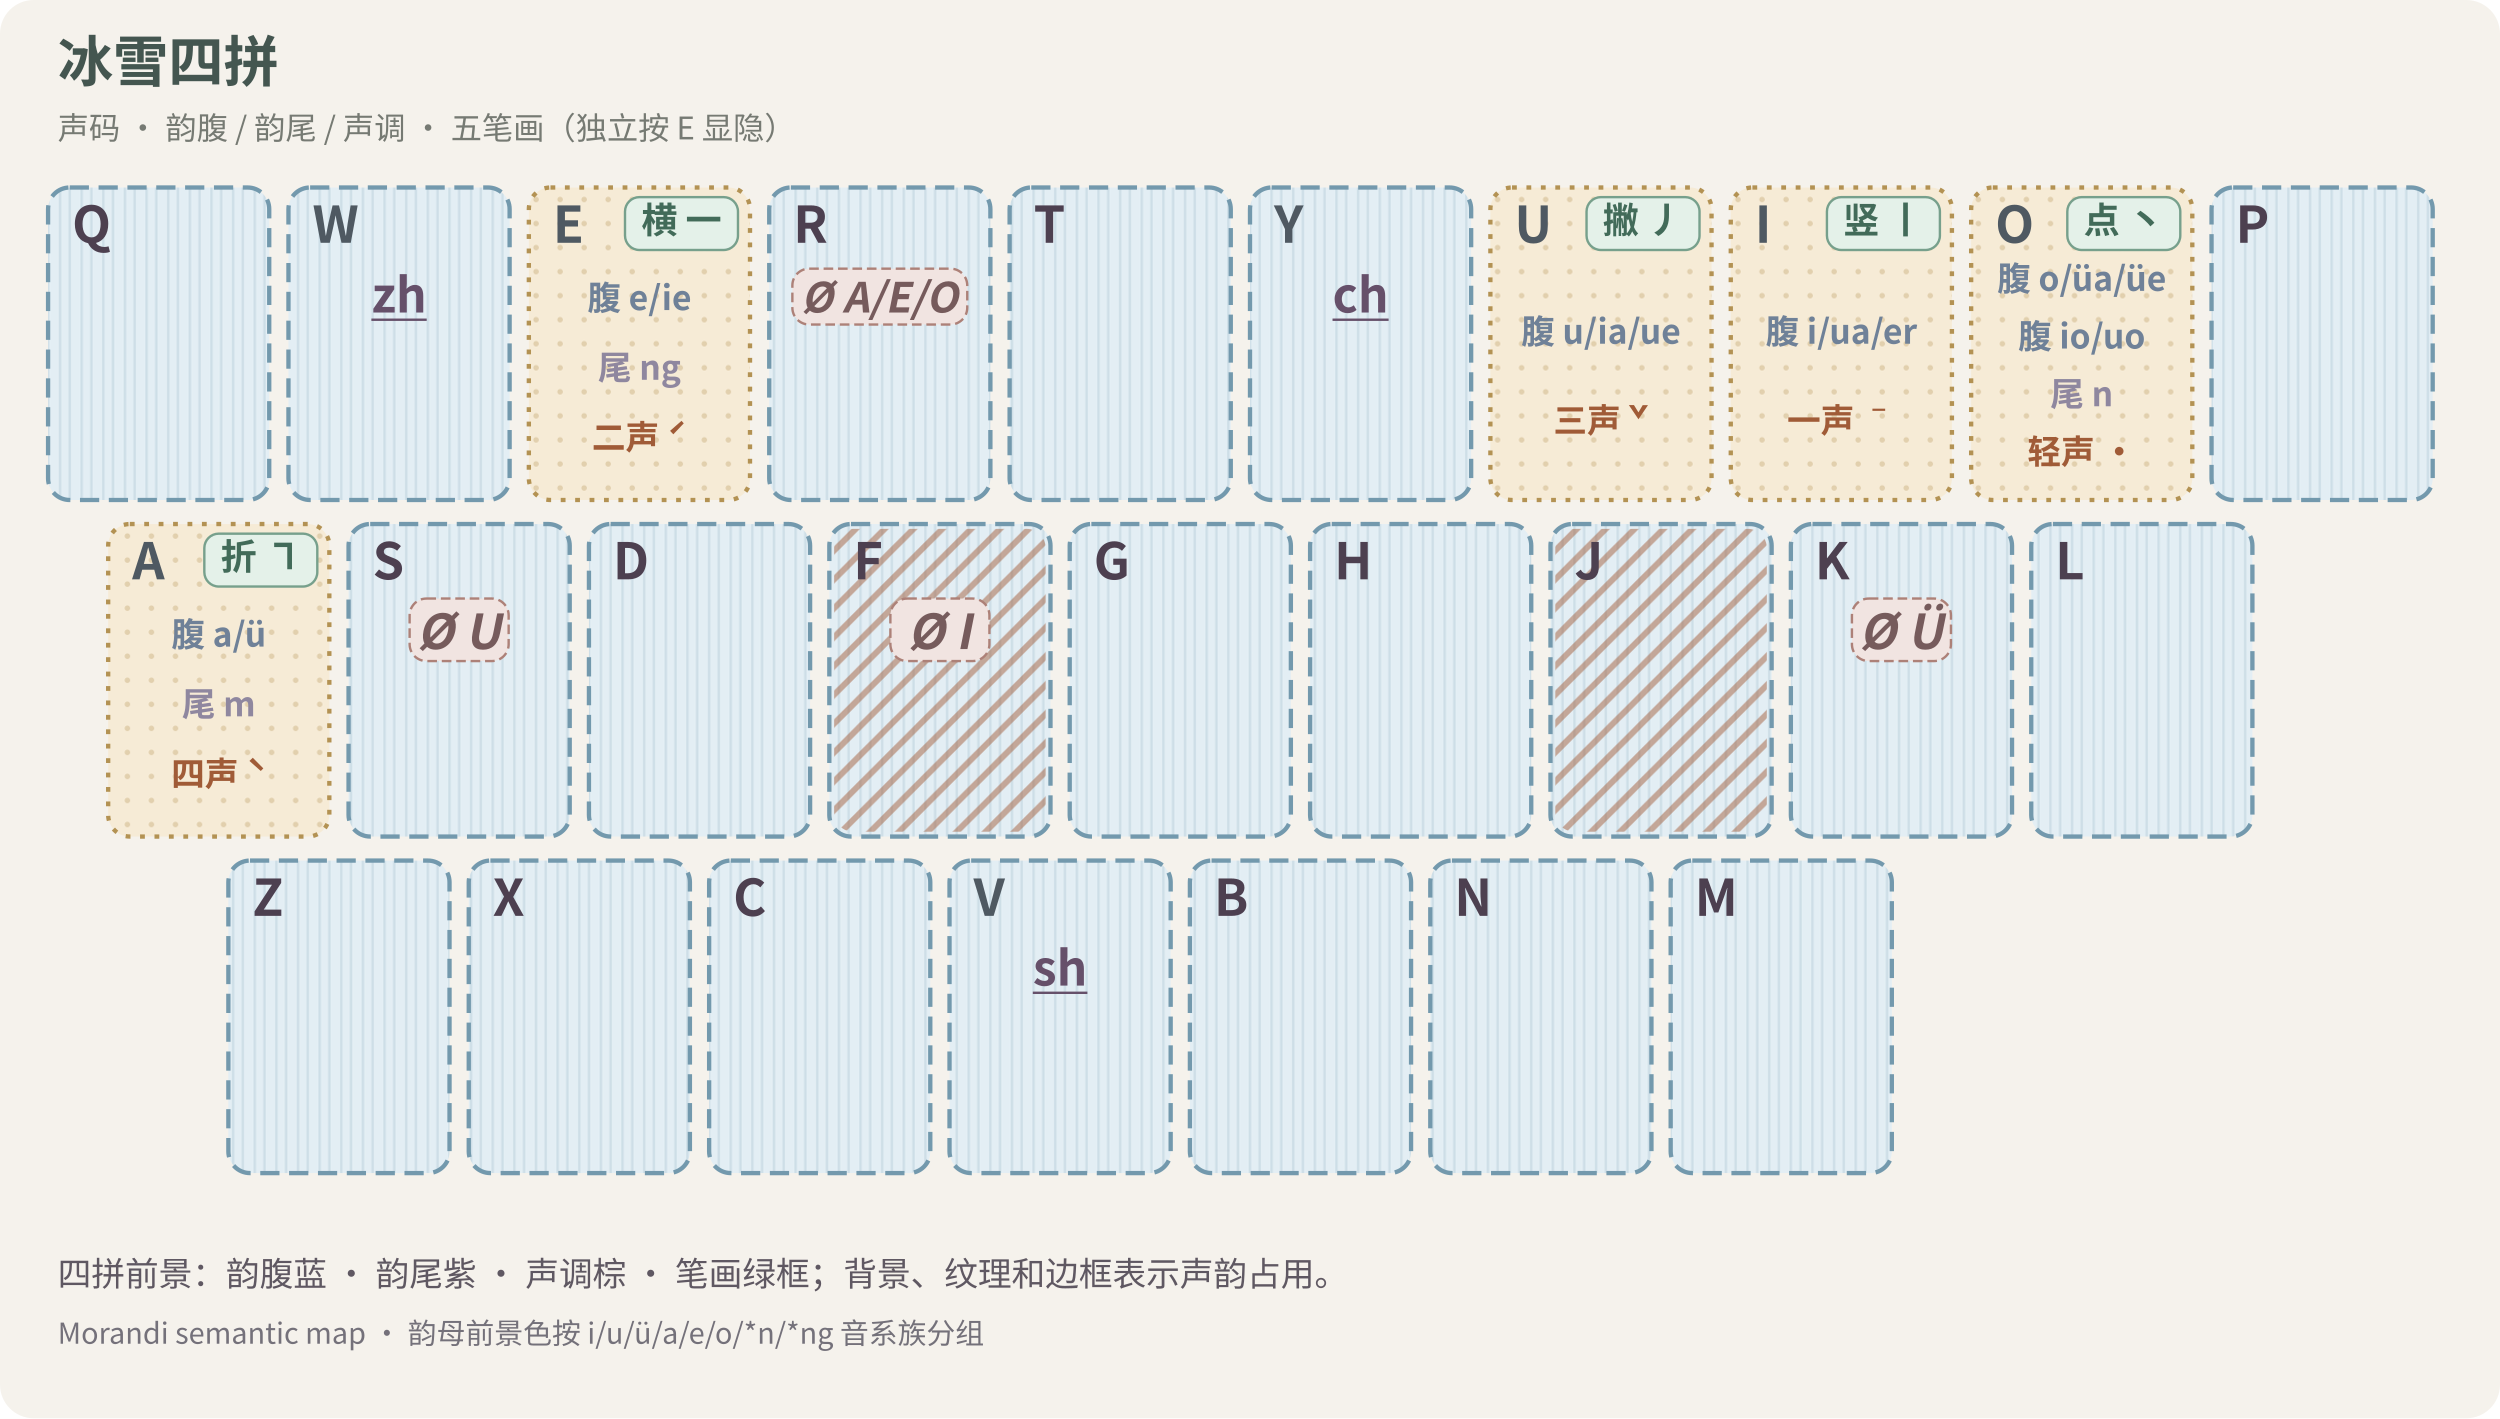
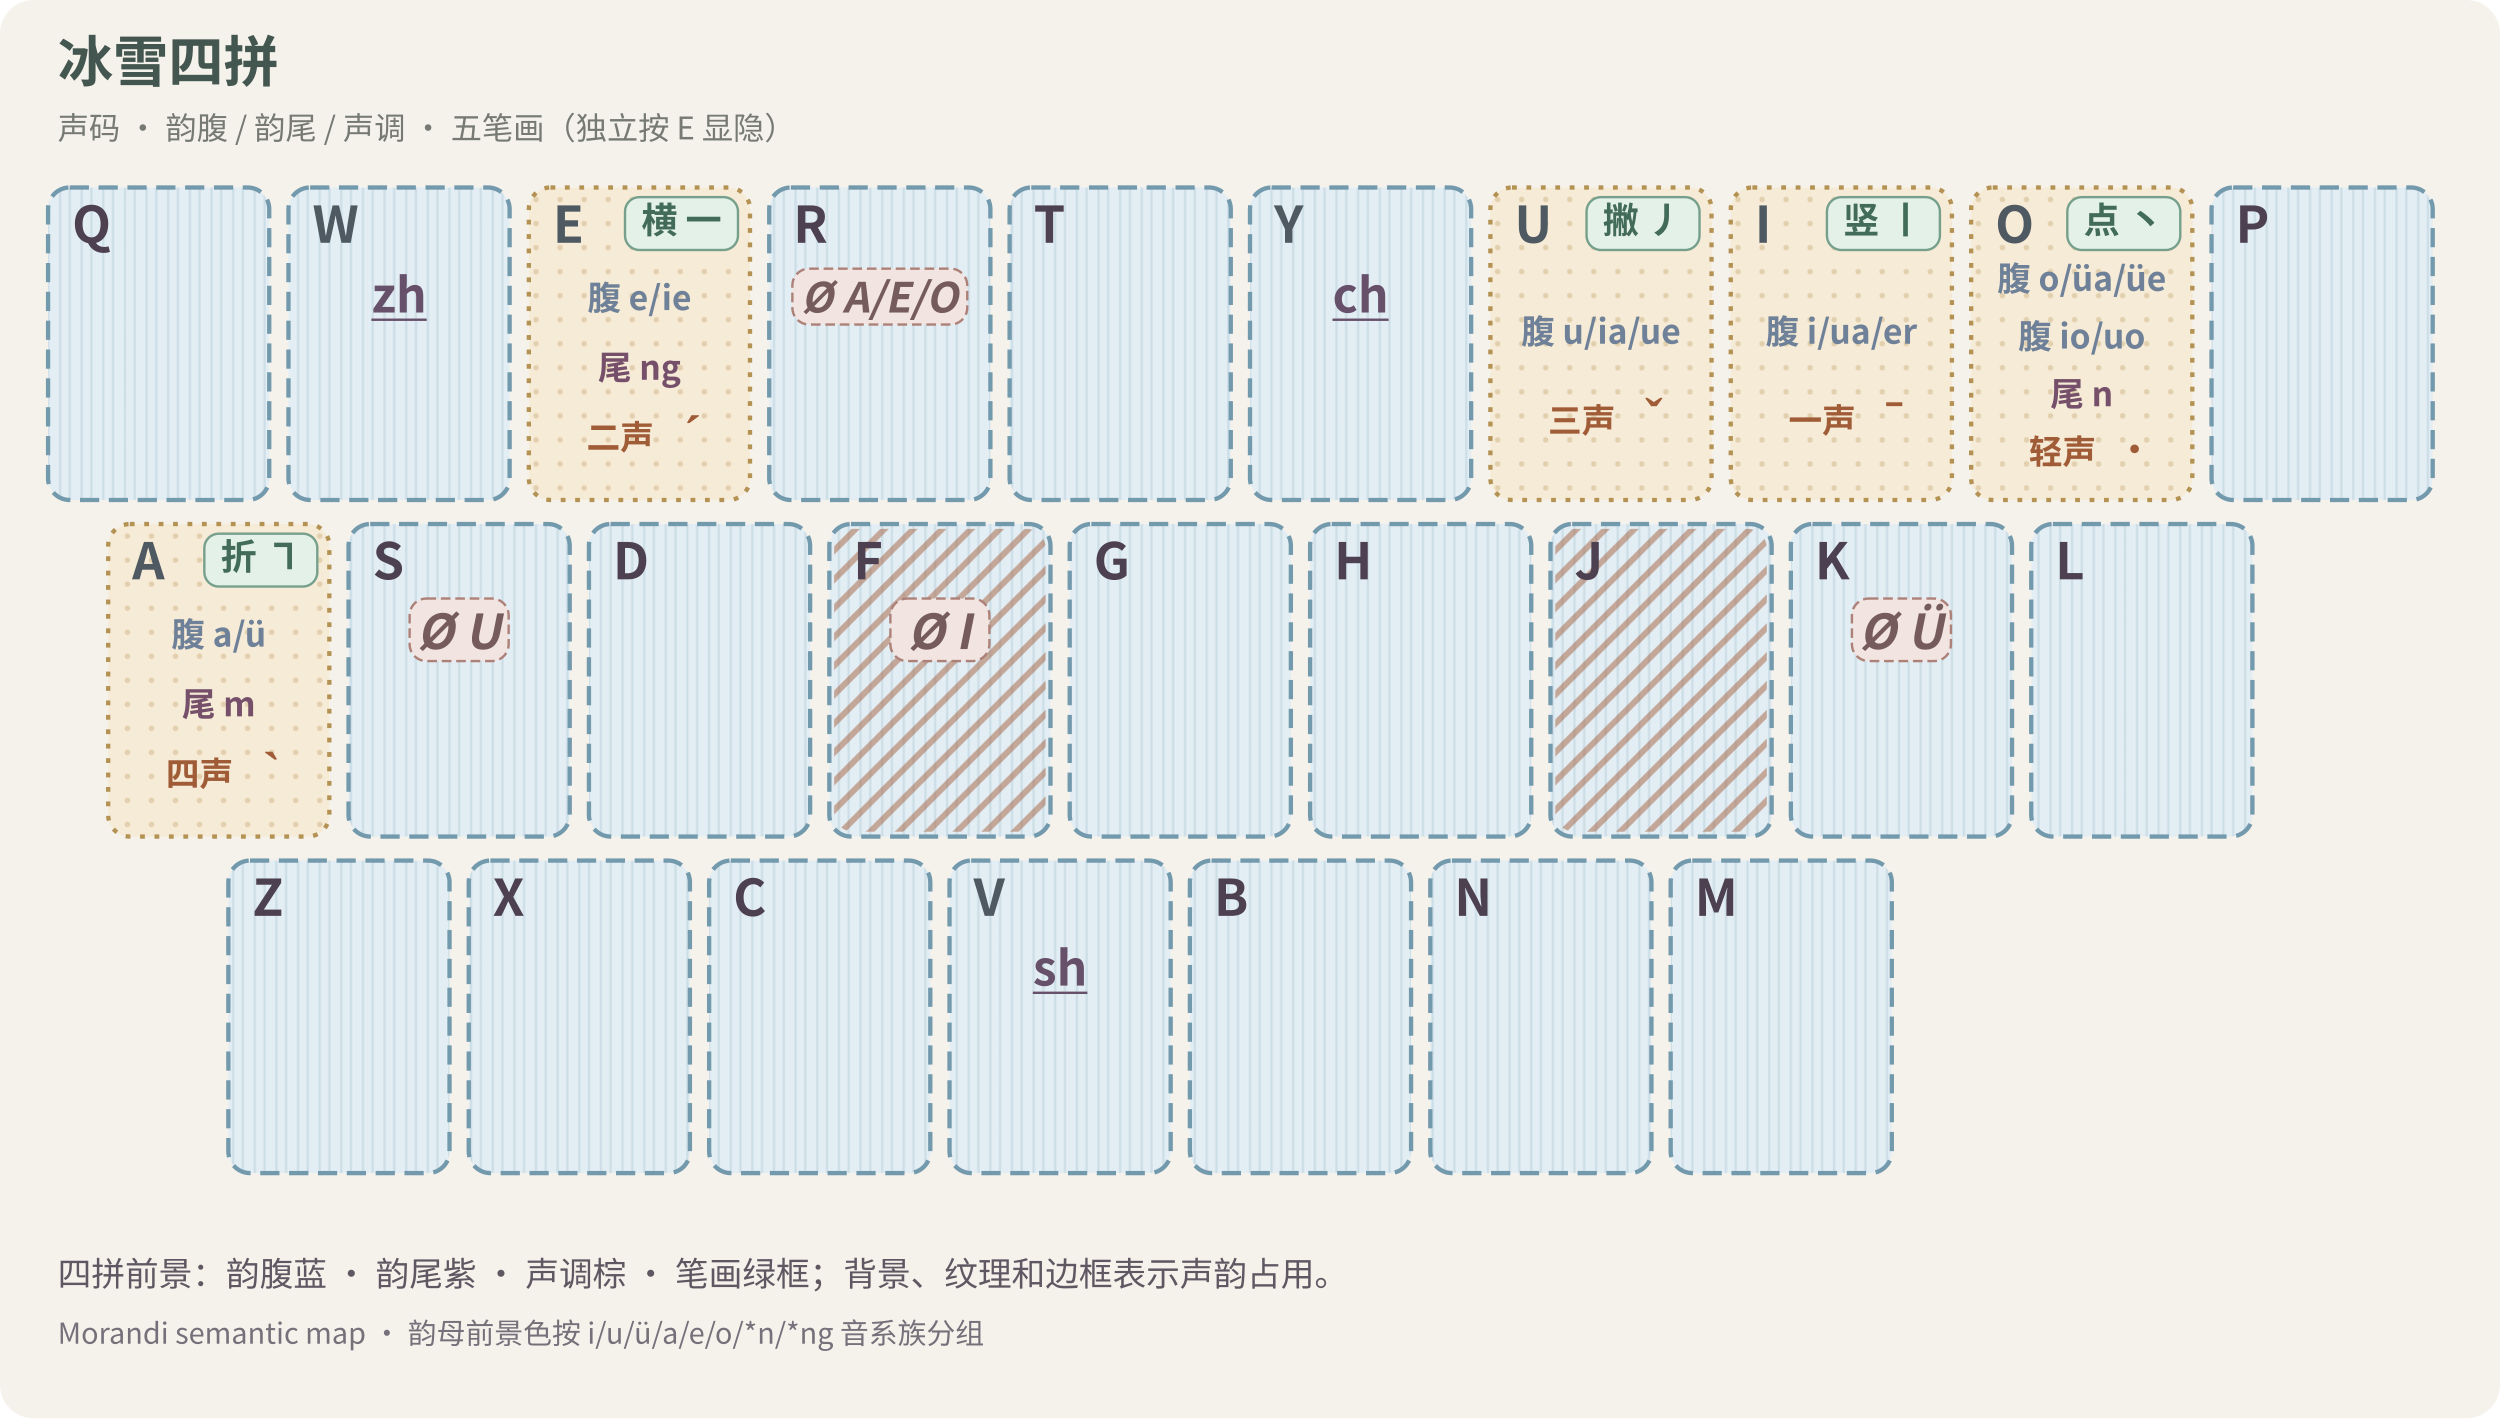
<svg xmlns="http://www.w3.org/2000/svg" class="keysvg nf4-keysvg" viewBox="0 0 1040 590" role="img" aria-labelledby="title desc">
  <defs>
    <pattern id="nf4-both" width="12" height="12" patternUnits="userSpaceOnUse">
      <rect width="12" height="12" fill="#fbfaf7" />
    </pattern>
    <pattern id="nf4-ionly" width="9" height="9" patternUnits="userSpaceOnUse">
      <rect width="9" height="9" fill="#e3eef4" />
      <path d="M2 0V9M7 0V9" stroke="#7399ad" stroke-opacity=".18" />
    </pattern>
    <pattern id="nf4-ronly" width="10" height="10" patternUnits="userSpaceOnUse">
      <rect width="10" height="10" fill="#f6ebd6" />
      <circle cx="3" cy="3" r="1.15" fill="#b39253" fill-opacity=".3" />
    </pattern>
    <pattern id="nf4-none" width="10" height="10" patternUnits="userSpaceOnUse">
      <rect width="10" height="10" fill="#eeece8" />
      <path d="M0 10L10 0" stroke="#aaa6a4" stroke-opacity=".14" />
    </pattern>
    <pattern id="nf4-multi" width="9" height="9" patternUnits="userSpaceOnUse">
      <rect width="9" height="9" fill="#f8efe2" />
      <path d="M-2 2L2-2M0 9L9 0M7 11L11 7" stroke="#9a784e" stroke-width="1.6" stroke-opacity=".27" />
    </pattern>
    <pattern id="nf4-anchor" width="12" height="12" patternUnits="userSpaceOnUse">
      <path d="M-3 3L3-3M0 12L12 0M9 15L15 9" stroke="#a05b37" stroke-width="2.5" stroke-opacity=".48" />
    </pattern>
  </defs>
  <rect width="1040" height="590" rx="14" fill="#f5f2ec" />
  <text x="24" y="34" font-family="Microsoft YaHei UI, Noto Sans CJK SC, sans-serif" font-size="23" fill="#445650" text-anchor="start" font-weight="760">冰雪四拼</text>
  <text x="24" y="58" font-family="Microsoft YaHei UI, Noto Sans CJK SC, sans-serif" font-size="13" fill="#767a73" text-anchor="start" font-weight="500">声码 · 韵腹 / 韵尾 / 声调 · 五笔画（独立按 E 显隐）</text>
  <g data-key="Q" data-role="initial-only">
    <clipPath id="snow_sipin-clip-0-0">
      <rect x="23" y="81" width="86" height="124" rx="7" />
    </clipPath>
    <rect x="20" y="78" width="92" height="130" rx="9" fill="url(#nf4-ionly)" stroke="#7399ad" stroke-width="1.8" stroke-dasharray="8 4" />
    <g clip-path="url(#snow_sipin-clip-0-0)">
      <text x="30" y="101" font-family="Microsoft YaHei UI, Noto Sans CJK SC, sans-serif" font-size="21" fill="#4d4050" text-anchor="start" font-weight="800">Q</text>
    </g>
  </g>
  <g data-key="W" data-role="initial-only">
    <clipPath id="snow_sipin-clip-0-1">
      <rect x="123" y="81" width="86" height="124" rx="7" />
    </clipPath>
    <rect x="120" y="78" width="92" height="130" rx="9" fill="url(#nf4-ionly)" stroke="#7399ad" stroke-width="1.8" stroke-dasharray="8 4" />
    <g clip-path="url(#snow_sipin-clip-0-1)">
      <text x="130" y="101" font-family="Microsoft YaHei UI, Noto Sans CJK SC, sans-serif" font-size="21" fill="#4f5962" text-anchor="start" font-weight="680">W</text>
      <text x="166" y="130" text-anchor="middle" font-family="Microsoft YaHei UI, Noto Sans CJK SC, sans-serif" font-size="20" font-weight="700" text-decoration="underline" fill="#66506a">zh</text>
    </g>
  </g>
  <g data-key="E" data-role="rhyme-auxiliary">
    <clipPath id="snow_sipin-clip-0-2">
      <rect x="223" y="81" width="86" height="124" rx="7" />
    </clipPath>
    <rect x="220" y="78" width="92" height="130" rx="9" fill="url(#nf4-ronly)" stroke="#b39253" stroke-width="1.8" stroke-dasharray="2 4" />
    <g clip-path="url(#snow_sipin-clip-0-2)">
      <text x="230" y="101" font-family="Microsoft YaHei UI, Noto Sans CJK SC, sans-serif" font-size="21" fill="#4f5962" text-anchor="start" font-weight="680">E</text>
      <g data-aux-badge="stroke">
        <rect x="260" y="82" width="47" height="22" rx="6" fill="#e4f1e9" stroke="#77a08c" />
        <text x="283.5" y="97" font-family="Microsoft YaHei UI, Noto Sans CJK SC, sans-serif" font-size="15" fill="#426b59" text-anchor="middle" font-weight="750" data-aux-kind="stroke">横 一</text>
      </g>
      <text x="266" y="129" font-family="Microsoft YaHei UI, Noto Sans CJK SC, sans-serif" font-size="14" fill="#6f8198" text-anchor="middle" font-weight="700" data-aux-kind="abdomen">腹 e/ie</text>
-       <text x="266" y="158" font-family="Microsoft YaHei UI, Noto Sans CJK SC, sans-serif" font-size="14" fill="#8f879f" text-anchor="middle" font-weight="700" data-aux-kind="tail">尾 ng</text>
-       <text x="266" y="187" font-family="Microsoft YaHei UI, Noto Sans CJK SC, sans-serif" font-size="14" fill="#a05b37" text-anchor="middle" font-weight="700" data-aux-kind="tone">二声 ˊ</text>
+       <text x="266" y="158" font-family="Microsoft YaHei UI, Noto Sans CJK SC, sans-serif" font-size="14" fill="#76506a" text-anchor="middle" font-weight="700" data-aux-kind="tail">尾 ng</text>
+       <text x="258" y="187" font-family="Microsoft YaHei UI, Noto Sans CJK SC, sans-serif" font-size="14" fill="#a05b37" text-anchor="middle" font-weight="750" data-aux-kind="tone">二声</text>
+       <text x="288" y="188" font-family="Noto Sans Symbols 2, Segoe UI Symbol, Arial Unicode MS, sans-serif" font-size="22" fill="#a05b37" text-anchor="middle" font-weight="750" data-aux-mark="tone">ˊ</text>
    </g>
  </g>
  <g data-key="R" data-role="initial-only">
    <clipPath id="snow_sipin-clip-0-3">
      <rect x="323" y="81" width="86" height="124" rx="7" />
    </clipPath>
    <rect x="320" y="78" width="92" height="130" rx="9" fill="url(#nf4-ionly)" stroke="#7399ad" stroke-width="1.8" stroke-dasharray="8 4" />
    <g clip-path="url(#snow_sipin-clip-0-3)">
      <text x="330" y="101" font-family="Microsoft YaHei UI, Noto Sans CJK SC, sans-serif" font-size="21" fill="#4d4050" text-anchor="start" font-weight="800">R</text>
      <rect x="329.621" y="111.759" width="72.759" height="23.241" rx="7" fill="#f1e4e1" stroke="#ad8178" stroke-dasharray="4 2" />
      <text x="366" y="130" text-anchor="middle" font-family="Microsoft YaHei UI, Noto Sans CJK SC, sans-serif" font-size="17.241" font-weight="700" font-style="italic" fill="#765b5c">Ø A/E/O</text>
    </g>
  </g>
  <g data-key="T" data-role="initial-only">
    <clipPath id="snow_sipin-clip-0-4">
      <rect x="423" y="81" width="86" height="124" rx="7" />
    </clipPath>
    <rect x="420" y="78" width="92" height="130" rx="9" fill="url(#nf4-ionly)" stroke="#7399ad" stroke-width="1.8" stroke-dasharray="8 4" />
    <g clip-path="url(#snow_sipin-clip-0-4)">
      <text x="430" y="101" font-family="Microsoft YaHei UI, Noto Sans CJK SC, sans-serif" font-size="21" fill="#4d4050" text-anchor="start" font-weight="800">T</text>
    </g>
  </g>
  <g data-key="Y" data-role="initial-only">
    <clipPath id="snow_sipin-clip-0-5">
      <rect x="523" y="81" width="86" height="124" rx="7" />
    </clipPath>
    <rect x="520" y="78" width="92" height="130" rx="9" fill="url(#nf4-ionly)" stroke="#7399ad" stroke-width="1.8" stroke-dasharray="8 4" />
    <g clip-path="url(#snow_sipin-clip-0-5)">
      <text x="530" y="101" font-family="Microsoft YaHei UI, Noto Sans CJK SC, sans-serif" font-size="21" fill="#4f5962" text-anchor="start" font-weight="680">Y</text>
      <text x="566" y="130" text-anchor="middle" font-family="Microsoft YaHei UI, Noto Sans CJK SC, sans-serif" font-size="20" font-weight="700" text-decoration="underline" fill="#66506a">ch</text>
    </g>
  </g>
  <g data-key="U" data-role="rhyme-auxiliary">
    <clipPath id="snow_sipin-clip-0-6">
      <rect x="623" y="81" width="86" height="124" rx="7" />
    </clipPath>
    <rect x="620" y="78" width="92" height="130" rx="9" fill="url(#nf4-ronly)" stroke="#b39253" stroke-width="1.8" stroke-dasharray="2 4" />
    <g clip-path="url(#snow_sipin-clip-0-6)">
      <text x="630" y="101" font-family="Microsoft YaHei UI, Noto Sans CJK SC, sans-serif" font-size="21" fill="#4f5962" text-anchor="start" font-weight="680">U</text>
      <g data-aux-badge="stroke">
        <rect x="660" y="82" width="47" height="22" rx="6" fill="#e4f1e9" stroke="#77a08c" />
        <text x="683.5" y="97" font-family="Microsoft YaHei UI, Noto Sans CJK SC, sans-serif" font-size="15" fill="#426b59" text-anchor="middle" font-weight="750" data-aux-kind="stroke">撇 丿</text>
      </g>
      <text x="666" y="143" font-family="Microsoft YaHei UI, Noto Sans CJK SC, sans-serif" font-size="14" fill="#6f8198" text-anchor="middle" font-weight="700" data-aux-kind="abdomen">腹 u/ia/ue</text>
-       <text x="666" y="180" font-family="Microsoft YaHei UI, Noto Sans CJK SC, sans-serif" font-size="14" fill="#a05b37" text-anchor="middle" font-weight="700" data-aux-kind="tone">三声 ˇ</text>
+       <text x="658" y="180" font-family="Microsoft YaHei UI, Noto Sans CJK SC, sans-serif" font-size="14" fill="#a05b37" text-anchor="middle" font-weight="750" data-aux-kind="tone">三声</text>
+       <text x="688" y="181" font-family="Noto Sans Symbols 2, Segoe UI Symbol, Arial Unicode MS, sans-serif" font-size="22" fill="#a05b37" text-anchor="middle" font-weight="750" data-aux-mark="tone">ˇ</text>
    </g>
  </g>
  <g data-key="I" data-role="rhyme-auxiliary">
    <clipPath id="snow_sipin-clip-0-7">
      <rect x="723" y="81" width="86" height="124" rx="7" />
    </clipPath>
    <rect x="720" y="78" width="92" height="130" rx="9" fill="url(#nf4-ronly)" stroke="#b39253" stroke-width="1.8" stroke-dasharray="2 4" />
    <g clip-path="url(#snow_sipin-clip-0-7)">
      <text x="730" y="101" font-family="Microsoft YaHei UI, Noto Sans CJK SC, sans-serif" font-size="21" fill="#4f5962" text-anchor="start" font-weight="680">I</text>
      <g data-aux-badge="stroke">
        <rect x="760" y="82" width="47" height="22" rx="6" fill="#e4f1e9" stroke="#77a08c" />
        <text x="783.5" y="97" font-family="Microsoft YaHei UI, Noto Sans CJK SC, sans-serif" font-size="15" fill="#426b59" text-anchor="middle" font-weight="750" data-aux-kind="stroke">竖 丨</text>
      </g>
      <text x="766" y="143" font-family="Microsoft YaHei UI, Noto Sans CJK SC, sans-serif" font-size="14" fill="#6f8198" text-anchor="middle" font-weight="700" data-aux-kind="abdomen">腹 i/ua/er</text>
-       <text x="766" y="180" font-family="Microsoft YaHei UI, Noto Sans CJK SC, sans-serif" font-size="14" fill="#a05b37" text-anchor="middle" font-weight="700" data-aux-kind="tone">一声 ˉ</text>
+       <text x="758" y="180" font-family="Microsoft YaHei UI, Noto Sans CJK SC, sans-serif" font-size="14" fill="#a05b37" text-anchor="middle" font-weight="750" data-aux-kind="tone">一声</text>
+       <text x="788" y="181" font-family="Noto Sans Symbols 2, Segoe UI Symbol, Arial Unicode MS, sans-serif" font-size="22" fill="#a05b37" text-anchor="middle" font-weight="750" data-aux-mark="tone">ˉ</text>
    </g>
  </g>
  <g data-key="O" data-role="rhyme-auxiliary">
    <clipPath id="snow_sipin-clip-0-8">
      <rect x="823" y="81" width="86" height="124" rx="7" />
    </clipPath>
    <rect x="820" y="78" width="92" height="130" rx="9" fill="url(#nf4-ronly)" stroke="#b39253" stroke-width="1.8" stroke-dasharray="2 4" />
    <g clip-path="url(#snow_sipin-clip-0-8)">
      <text x="830" y="101" font-family="Microsoft YaHei UI, Noto Sans CJK SC, sans-serif" font-size="21" fill="#4f5962" text-anchor="start" font-weight="680">O</text>
      <g data-aux-badge="stroke">
        <rect x="860" y="82" width="47" height="22" rx="6" fill="#e4f1e9" stroke="#77a08c" />
        <text x="883.5" y="97" font-family="Microsoft YaHei UI, Noto Sans CJK SC, sans-serif" font-size="15" fill="#426b59" text-anchor="middle" font-weight="750" data-aux-kind="stroke">点 丶</text>
      </g>
      <text x="866" y="121" font-family="Microsoft YaHei UI, Noto Sans CJK SC, sans-serif" font-size="14" fill="#6f8198" text-anchor="middle" font-weight="700" data-aux-kind="abdomen">腹 o/üa/üe</text>
      <text x="866" y="145" font-family="Microsoft YaHei UI, Noto Sans CJK SC, sans-serif" font-size="14" fill="#6f8198" text-anchor="middle" font-weight="700" data-aux-kind="abdomen">腹 io/uo</text>
-       <text x="866" y="169" font-family="Microsoft YaHei UI, Noto Sans CJK SC, sans-serif" font-size="14" fill="#8f879f" text-anchor="middle" font-weight="700" data-aux-kind="tail">尾 n</text>
-       <text x="866" y="193" font-family="Microsoft YaHei UI, Noto Sans CJK SC, sans-serif" font-size="14" fill="#a05b37" text-anchor="middle" font-weight="700" data-aux-kind="tone">轻声 ·</text>
+       <text x="866" y="169" font-family="Microsoft YaHei UI, Noto Sans CJK SC, sans-serif" font-size="14" fill="#76506a" text-anchor="middle" font-weight="700" data-aux-kind="tail">尾 n</text>
+       <text x="858" y="193" font-family="Microsoft YaHei UI, Noto Sans CJK SC, sans-serif" font-size="14" fill="#a05b37" text-anchor="middle" font-weight="750" data-aux-kind="tone">轻声</text>
+       <text x="888" y="194" font-family="Noto Sans Symbols 2, Segoe UI Symbol, Arial Unicode MS, sans-serif" font-size="22" fill="#a05b37" text-anchor="middle" font-weight="750" data-aux-mark="tone">·</text>
    </g>
  </g>
  <g data-key="P" data-role="initial-only">
    <clipPath id="snow_sipin-clip-0-9">
      <rect x="923" y="81" width="86" height="124" rx="7" />
    </clipPath>
    <rect x="920" y="78" width="92" height="130" rx="9" fill="url(#nf4-ionly)" stroke="#7399ad" stroke-width="1.8" stroke-dasharray="8 4" />
    <g clip-path="url(#snow_sipin-clip-0-9)">
      <text x="930" y="101" font-family="Microsoft YaHei UI, Noto Sans CJK SC, sans-serif" font-size="21" fill="#4d4050" text-anchor="start" font-weight="800">P</text>
    </g>
  </g>
  <g data-key="A" data-role="rhyme-auxiliary">
    <clipPath id="snow_sipin-clip-1-0">
      <rect x="48" y="221" width="86" height="124" rx="7" />
    </clipPath>
    <rect x="45" y="218" width="92" height="130" rx="9" fill="url(#nf4-ronly)" stroke="#b39253" stroke-width="1.8" stroke-dasharray="2 4" />
    <g clip-path="url(#snow_sipin-clip-1-0)">
      <text x="55" y="241" font-family="Microsoft YaHei UI, Noto Sans CJK SC, sans-serif" font-size="21" fill="#4f5962" text-anchor="start" font-weight="680">A</text>
      <g data-aux-badge="stroke">
        <rect x="85" y="222" width="47" height="22" rx="6" fill="#e4f1e9" stroke="#77a08c" />
        <text x="108.5" y="237" font-family="Microsoft YaHei UI, Noto Sans CJK SC, sans-serif" font-size="15" fill="#426b59" text-anchor="middle" font-weight="750" data-aux-kind="stroke">折 ㇕</text>
      </g>
      <text x="91" y="269" font-family="Microsoft YaHei UI, Noto Sans CJK SC, sans-serif" font-size="14" fill="#6f8198" text-anchor="middle" font-weight="700" data-aux-kind="abdomen">腹 a/ü</text>
-       <text x="91" y="298" font-family="Microsoft YaHei UI, Noto Sans CJK SC, sans-serif" font-size="14" fill="#8f879f" text-anchor="middle" font-weight="700" data-aux-kind="tail">尾 m</text>
-       <text x="91" y="327" font-family="Microsoft YaHei UI, Noto Sans CJK SC, sans-serif" font-size="14" fill="#a05b37" text-anchor="middle" font-weight="700" data-aux-kind="tone">四声 ˋ</text>
+       <text x="91" y="298" font-family="Microsoft YaHei UI, Noto Sans CJK SC, sans-serif" font-size="14" fill="#76506a" text-anchor="middle" font-weight="700" data-aux-kind="tail">尾 m</text>
+       <text x="83" y="327" font-family="Microsoft YaHei UI, Noto Sans CJK SC, sans-serif" font-size="14" fill="#a05b37" text-anchor="middle" font-weight="750" data-aux-kind="tone">四声</text>
+       <text x="113" y="328" font-family="Noto Sans Symbols 2, Segoe UI Symbol, Arial Unicode MS, sans-serif" font-size="22" fill="#a05b37" text-anchor="middle" font-weight="750" data-aux-mark="tone">ˋ</text>
    </g>
  </g>
  <g data-key="S" data-role="initial-only">
    <clipPath id="snow_sipin-clip-1-1">
      <rect x="148" y="221" width="86" height="124" rx="7" />
    </clipPath>
    <rect x="145" y="218" width="92" height="130" rx="9" fill="url(#nf4-ionly)" stroke="#7399ad" stroke-width="1.8" stroke-dasharray="8 4" />
    <g clip-path="url(#snow_sipin-clip-1-1)">
      <text x="155" y="241" font-family="Microsoft YaHei UI, Noto Sans CJK SC, sans-serif" font-size="21" fill="#4d4050" text-anchor="start" font-weight="800">S</text>
      <rect x="170.4" y="249" width="41.2" height="26" rx="7" fill="#f1e4e1" stroke="#ad8178" stroke-dasharray="4 2" />
      <text x="191" y="270" text-anchor="middle" font-family="Microsoft YaHei UI, Noto Sans CJK SC, sans-serif" font-size="20" font-weight="700" font-style="italic" fill="#765b5c">Ø U</text>
    </g>
  </g>
  <g data-key="D" data-role="initial-only">
    <clipPath id="snow_sipin-clip-1-2">
      <rect x="248" y="221" width="86" height="124" rx="7" />
    </clipPath>
    <rect x="245" y="218" width="92" height="130" rx="9" fill="url(#nf4-ionly)" stroke="#7399ad" stroke-width="1.8" stroke-dasharray="8 4" />
    <g clip-path="url(#snow_sipin-clip-1-2)">
      <text x="255" y="241" font-family="Microsoft YaHei UI, Noto Sans CJK SC, sans-serif" font-size="21" fill="#4d4050" text-anchor="start" font-weight="800">D</text>
    </g>
  </g>
  <g data-key="F" data-role="initial-only">
    <clipPath id="snow_sipin-clip-1-3">
      <rect x="348" y="221" width="86" height="124" rx="7" />
    </clipPath>
    <rect x="345" y="218" width="92" height="130" rx="9" fill="url(#nf4-ionly)" stroke="#7399ad" stroke-width="1.8" stroke-dasharray="8 4" />
    <rect x="347" y="220" width="88" height="126" rx="8" fill="url(#nf4-anchor)" pointer-events="none" />
    <g clip-path="url(#snow_sipin-clip-1-3)">
      <text x="355" y="241" font-family="Microsoft YaHei UI, Noto Sans CJK SC, sans-serif" font-size="21" fill="#4d4050" text-anchor="start" font-weight="800">F</text>
      <rect x="370.4" y="249" width="41.2" height="26" rx="7" fill="#f1e4e1" stroke="#ad8178" stroke-dasharray="4 2" />
      <text x="391" y="270" text-anchor="middle" font-family="Microsoft YaHei UI, Noto Sans CJK SC, sans-serif" font-size="20" font-weight="700" font-style="italic" fill="#765b5c">Ø I</text>
    </g>
  </g>
  <g data-key="G" data-role="initial-only">
    <clipPath id="snow_sipin-clip-1-4">
      <rect x="448" y="221" width="86" height="124" rx="7" />
    </clipPath>
    <rect x="445" y="218" width="92" height="130" rx="9" fill="url(#nf4-ionly)" stroke="#7399ad" stroke-width="1.8" stroke-dasharray="8 4" />
    <g clip-path="url(#snow_sipin-clip-1-4)">
      <text x="455" y="241" font-family="Microsoft YaHei UI, Noto Sans CJK SC, sans-serif" font-size="21" fill="#4d4050" text-anchor="start" font-weight="800">G</text>
    </g>
  </g>
  <g data-key="H" data-role="initial-only">
    <clipPath id="snow_sipin-clip-1-5">
      <rect x="548" y="221" width="86" height="124" rx="7" />
    </clipPath>
    <rect x="545" y="218" width="92" height="130" rx="9" fill="url(#nf4-ionly)" stroke="#7399ad" stroke-width="1.8" stroke-dasharray="8 4" />
    <g clip-path="url(#snow_sipin-clip-1-5)">
      <text x="555" y="241" font-family="Microsoft YaHei UI, Noto Sans CJK SC, sans-serif" font-size="21" fill="#4d4050" text-anchor="start" font-weight="800">H</text>
    </g>
  </g>
  <g data-key="J" data-role="initial-only">
    <clipPath id="snow_sipin-clip-1-6">
      <rect x="648" y="221" width="86" height="124" rx="7" />
    </clipPath>
    <rect x="645" y="218" width="92" height="130" rx="9" fill="url(#nf4-ionly)" stroke="#7399ad" stroke-width="1.8" stroke-dasharray="8 4" />
    <rect x="647" y="220" width="88" height="126" rx="8" fill="url(#nf4-anchor)" pointer-events="none" />
    <g clip-path="url(#snow_sipin-clip-1-6)">
      <text x="655" y="241" font-family="Microsoft YaHei UI, Noto Sans CJK SC, sans-serif" font-size="21" fill="#4d4050" text-anchor="start" font-weight="800">J</text>
    </g>
  </g>
  <g data-key="K" data-role="initial-only">
    <clipPath id="snow_sipin-clip-1-7">
      <rect x="748" y="221" width="86" height="124" rx="7" />
    </clipPath>
    <rect x="745" y="218" width="92" height="130" rx="9" fill="url(#nf4-ionly)" stroke="#7399ad" stroke-width="1.8" stroke-dasharray="8 4" />
    <g clip-path="url(#snow_sipin-clip-1-7)">
      <text x="755" y="241" font-family="Microsoft YaHei UI, Noto Sans CJK SC, sans-serif" font-size="21" fill="#4d4050" text-anchor="start" font-weight="800">K</text>
      <rect x="770.4" y="249" width="41.2" height="26" rx="7" fill="#f1e4e1" stroke="#ad8178" stroke-dasharray="4 2" />
      <text x="791" y="270" text-anchor="middle" font-family="Microsoft YaHei UI, Noto Sans CJK SC, sans-serif" font-size="20" font-weight="700" font-style="italic" fill="#765b5c">Ø Ü</text>
    </g>
  </g>
  <g data-key="L" data-role="initial-only">
    <clipPath id="snow_sipin-clip-1-8">
      <rect x="848" y="221" width="86" height="124" rx="7" />
    </clipPath>
    <rect x="845" y="218" width="92" height="130" rx="9" fill="url(#nf4-ionly)" stroke="#7399ad" stroke-width="1.8" stroke-dasharray="8 4" />
    <g clip-path="url(#snow_sipin-clip-1-8)">
      <text x="855" y="241" font-family="Microsoft YaHei UI, Noto Sans CJK SC, sans-serif" font-size="21" fill="#4d4050" text-anchor="start" font-weight="800">L</text>
    </g>
  </g>
  <g data-key="Z" data-role="initial-only">
    <clipPath id="snow_sipin-clip-2-0">
      <rect x="98" y="361" width="86" height="124" rx="7" />
    </clipPath>
    <rect x="95" y="358" width="92" height="130" rx="9" fill="url(#nf4-ionly)" stroke="#7399ad" stroke-width="1.8" stroke-dasharray="8 4" />
    <g clip-path="url(#snow_sipin-clip-2-0)">
      <text x="105" y="381" font-family="Microsoft YaHei UI, Noto Sans CJK SC, sans-serif" font-size="21" fill="#4d4050" text-anchor="start" font-weight="800">Z</text>
    </g>
  </g>
  <g data-key="X" data-role="initial-only">
    <clipPath id="snow_sipin-clip-2-1">
      <rect x="198" y="361" width="86" height="124" rx="7" />
    </clipPath>
    <rect x="195" y="358" width="92" height="130" rx="9" fill="url(#nf4-ionly)" stroke="#7399ad" stroke-width="1.8" stroke-dasharray="8 4" />
    <g clip-path="url(#snow_sipin-clip-2-1)">
      <text x="205" y="381" font-family="Microsoft YaHei UI, Noto Sans CJK SC, sans-serif" font-size="21" fill="#4d4050" text-anchor="start" font-weight="800">X</text>
    </g>
  </g>
  <g data-key="C" data-role="initial-only">
    <clipPath id="snow_sipin-clip-2-2">
      <rect x="298" y="361" width="86" height="124" rx="7" />
    </clipPath>
    <rect x="295" y="358" width="92" height="130" rx="9" fill="url(#nf4-ionly)" stroke="#7399ad" stroke-width="1.8" stroke-dasharray="8 4" />
    <g clip-path="url(#snow_sipin-clip-2-2)">
      <text x="305" y="381" font-family="Microsoft YaHei UI, Noto Sans CJK SC, sans-serif" font-size="21" fill="#4d4050" text-anchor="start" font-weight="800">C</text>
    </g>
  </g>
  <g data-key="V" data-role="initial-only">
    <clipPath id="snow_sipin-clip-2-3">
      <rect x="398" y="361" width="86" height="124" rx="7" />
    </clipPath>
    <rect x="395" y="358" width="92" height="130" rx="9" fill="url(#nf4-ionly)" stroke="#7399ad" stroke-width="1.8" stroke-dasharray="8 4" />
    <g clip-path="url(#snow_sipin-clip-2-3)">
      <text x="405" y="381" font-family="Microsoft YaHei UI, Noto Sans CJK SC, sans-serif" font-size="21" fill="#4f5962" text-anchor="start" font-weight="680">V</text>
      <text x="441" y="410" text-anchor="middle" font-family="Microsoft YaHei UI, Noto Sans CJK SC, sans-serif" font-size="20" font-weight="700" text-decoration="underline" fill="#66506a">sh</text>
    </g>
  </g>
  <g data-key="B" data-role="initial-only">
    <clipPath id="snow_sipin-clip-2-4">
      <rect x="498" y="361" width="86" height="124" rx="7" />
    </clipPath>
    <rect x="495" y="358" width="92" height="130" rx="9" fill="url(#nf4-ionly)" stroke="#7399ad" stroke-width="1.8" stroke-dasharray="8 4" />
    <g clip-path="url(#snow_sipin-clip-2-4)">
      <text x="505" y="381" font-family="Microsoft YaHei UI, Noto Sans CJK SC, sans-serif" font-size="21" fill="#4d4050" text-anchor="start" font-weight="800">B</text>
    </g>
  </g>
  <g data-key="N" data-role="initial-only">
    <clipPath id="snow_sipin-clip-2-5">
      <rect x="598" y="361" width="86" height="124" rx="7" />
    </clipPath>
    <rect x="595" y="358" width="92" height="130" rx="9" fill="url(#nf4-ionly)" stroke="#7399ad" stroke-width="1.8" stroke-dasharray="8 4" />
    <g clip-path="url(#snow_sipin-clip-2-5)">
      <text x="605" y="381" font-family="Microsoft YaHei UI, Noto Sans CJK SC, sans-serif" font-size="21" fill="#4d4050" text-anchor="start" font-weight="800">N</text>
    </g>
  </g>
  <g data-key="M" data-role="initial-only">
    <clipPath id="snow_sipin-clip-2-6">
      <rect x="698" y="361" width="86" height="124" rx="7" />
    </clipPath>
    <rect x="695" y="358" width="92" height="130" rx="9" fill="url(#nf4-ionly)" stroke="#7399ad" stroke-width="1.8" stroke-dasharray="8 4" />
    <g clip-path="url(#snow_sipin-clip-2-6)">
      <text x="705" y="381" font-family="Microsoft YaHei UI, Noto Sans CJK SC, sans-serif" font-size="21" fill="#4d4050" text-anchor="start" font-weight="800">M</text>
    </g>
  </g>
  <text x="24" y="535" font-family="Microsoft YaHei UI, Noto Sans CJK SC, sans-serif" font-size="14" fill="#5f5862" text-anchor="start" font-weight="500">四拼前景：韵腹蓝 · 韵尾紫 · 声调棕 · 笔画绿框；背景、纹理和边框表示声韵占用。</text>
  <text x="24" y="559" font-family="Microsoft YaHei UI, Noto Sans CJK SC, sans-serif" font-size="12" fill="#74717a" text-anchor="start" font-weight="500">Morandi semantic map · 韵母前景色按 i/u/ü/a/e/o/*n/*ng 音系族分组</text>
</svg>
